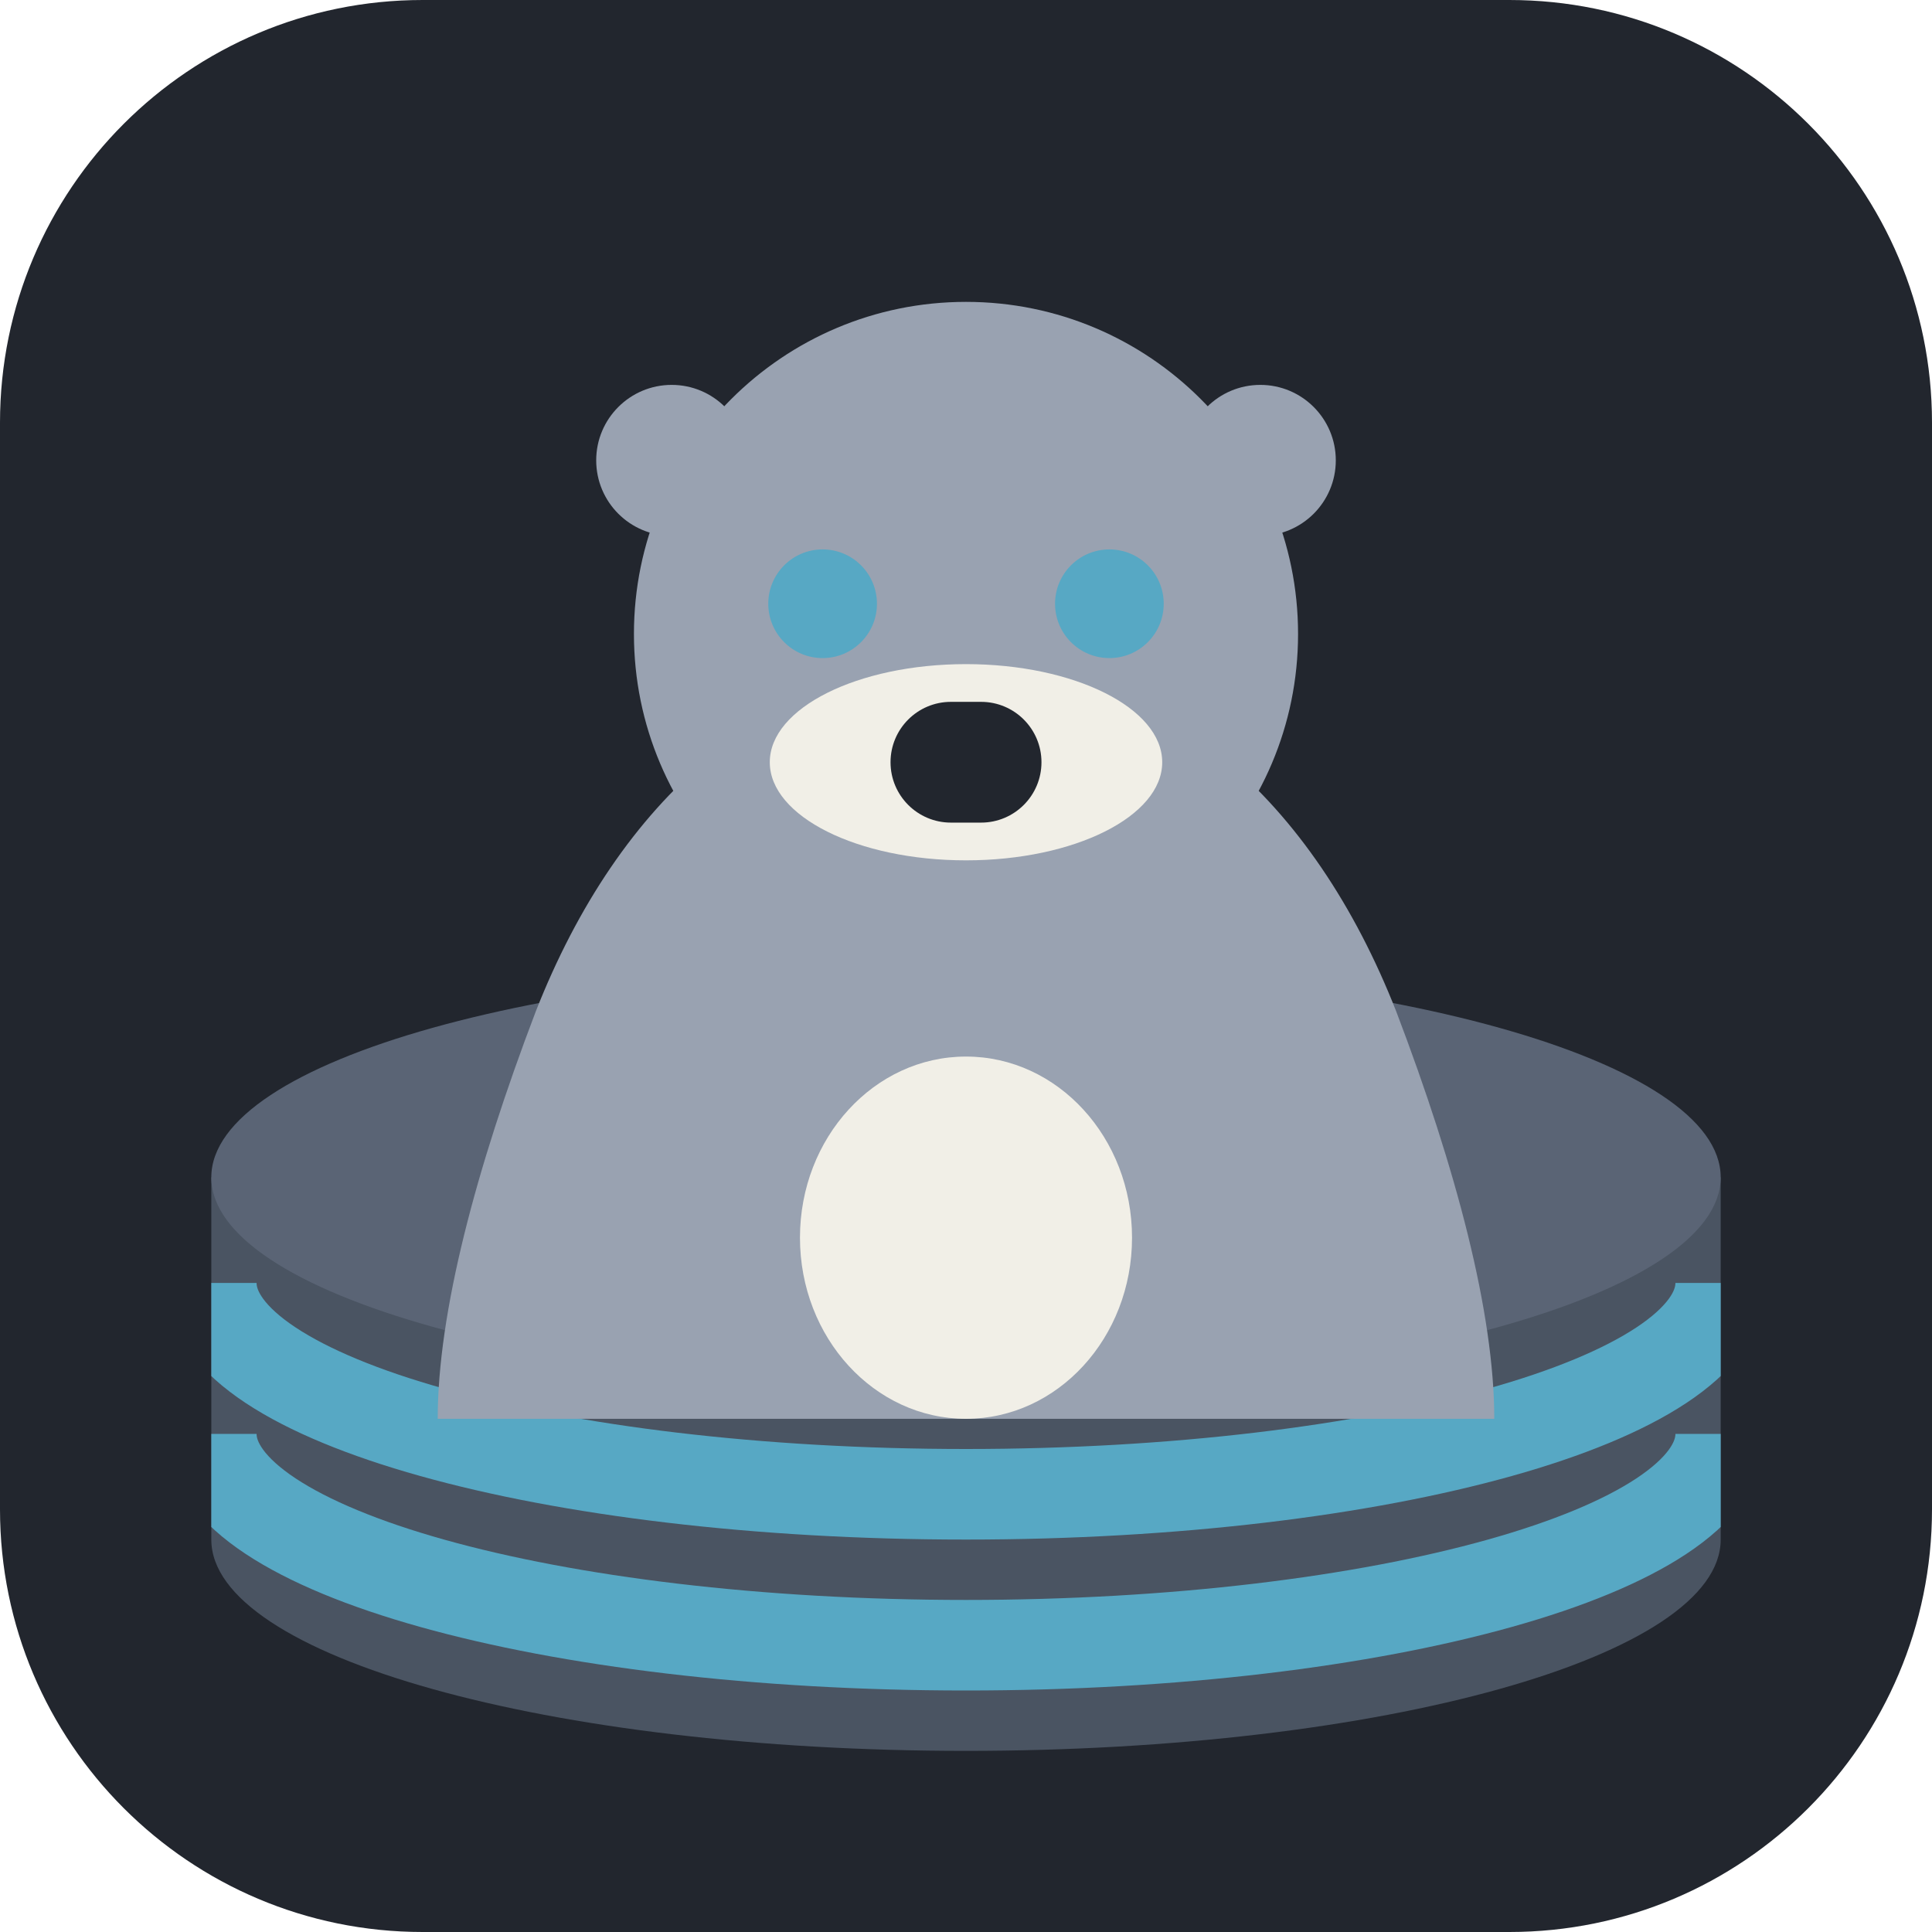
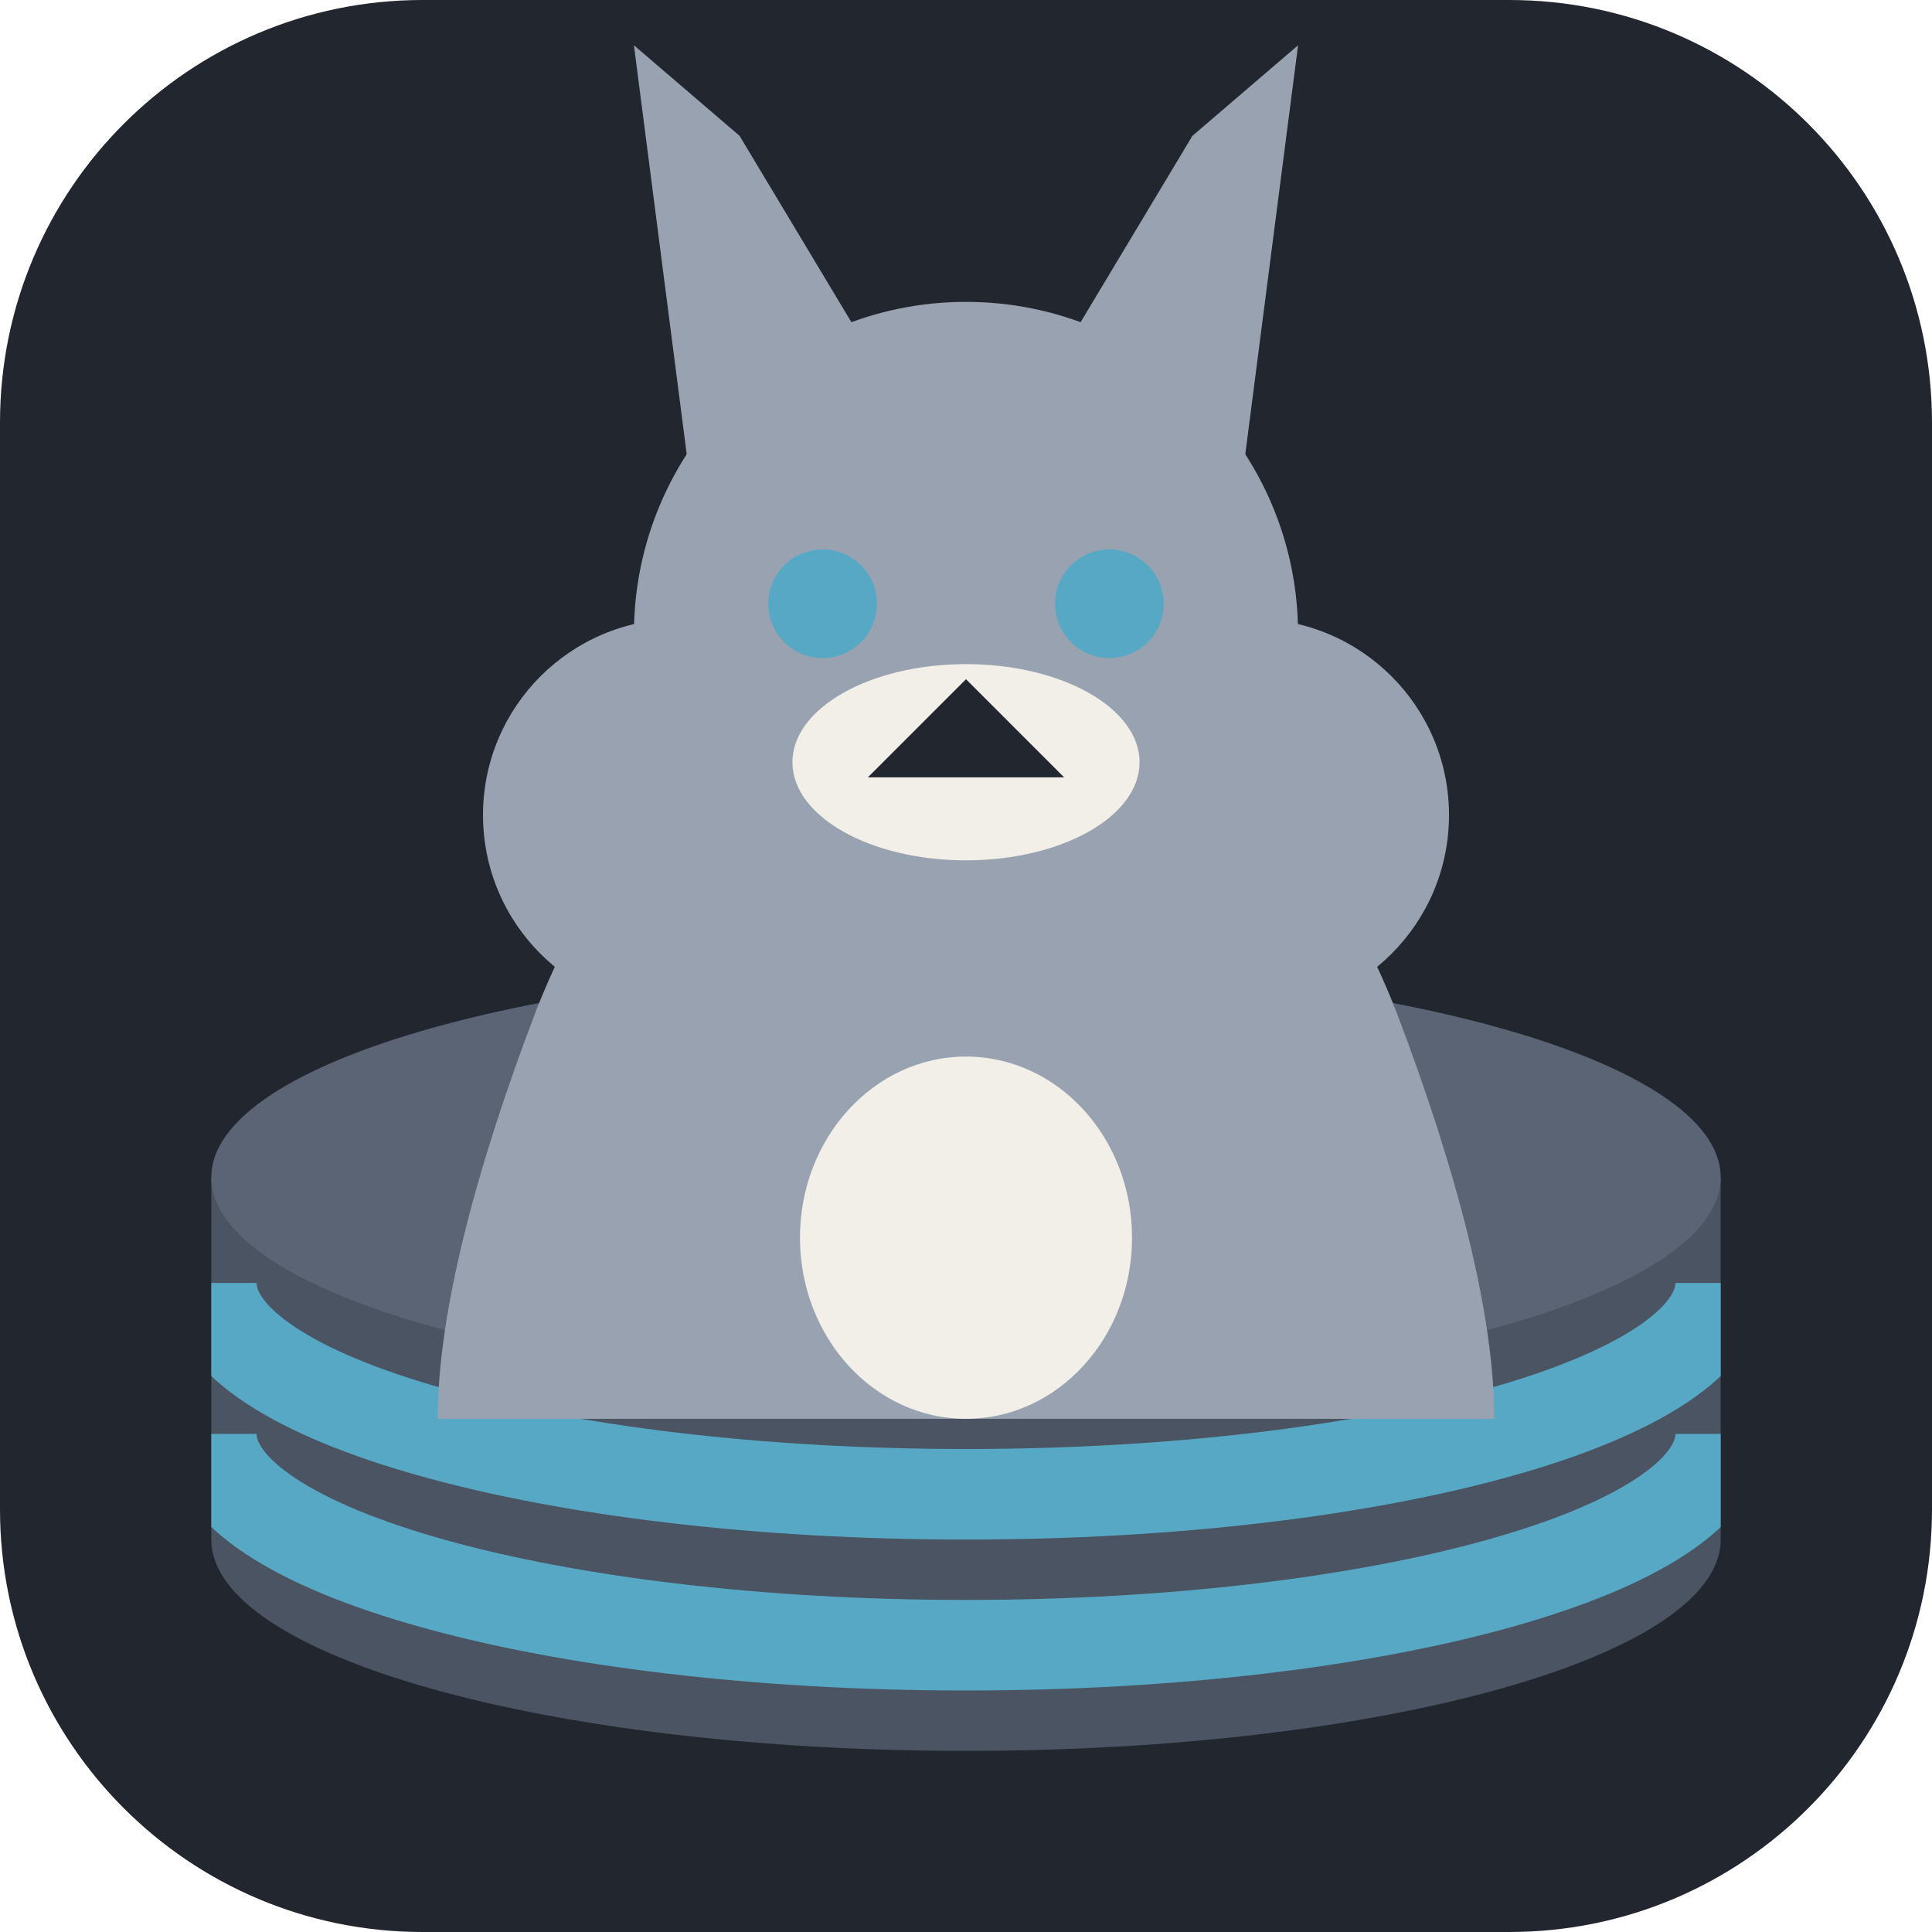
<svg xmlns="http://www.w3.org/2000/svg" width="16" height="16" viewBox="0 0 128 128">
  <rect width="128" height="128" rx="28" fill="#22262E" />
  <defs>
-     <clipPath id="murmeli-mound-clip-favicon">
+     <clipPath id="dbobcat-mound-clip-favicon">
      <path d="M14 78v24a50 14 0 0 0 100 0V78Z" />
    </clipPath>
  </defs>
  <path d="M14 78v24a50 14 0 0 0 100 0V78Z" fill="#4A5462" />
  <ellipse cx="64" cy="78" rx="50" ry="14" fill="#5A6475" />
-   <g fill="none" stroke="#57A8C4" stroke-width="6" clip-path="url(#murmeli-mound-clip-favicon)">
+   <g fill="none" stroke="#57A8C4" stroke-width="6" clip-path="url(#dbobcat-mound-clip-favicon)">
    <path d="M14 85a50 14 0 0 0 100 0" />
    <path d="M14 95a50 14 0 0 0 100 0" />
  </g>
-   <circle cx="44.5" cy="30.5" r="5" fill="#99A2B1" />
-   <circle cx="83.5" cy="30.5" r="5" fill="#99A2B1" />
+   <path d="M46 34 42 3l7 6 9 15Z" fill="#99A2B1" />
+   <path d="M82 34 86 3l-7 6-9 15Z" fill="#99A2B1" />
+   <circle cx="45" cy="54" r="13" fill="#99A2B1" />
+   <circle cx="83" cy="54" r="13" fill="#99A2B1" />
  <path d="M64 44c-13 0-23 9-28.5 23-4 10.5-6.5 20-6.5 27h70c0-7-2.5-16.5-6.5-27C87 53 77 44 64 44Z" fill="#99A2B1" />
  <circle cx="64" cy="42" r="22" fill="#99A2B1" />
  <ellipse cx="64" cy="82" rx="11" ry="12" fill="#F1EFE7" />
-   <ellipse cx="64" cy="50.5" rx="13" ry="6.5" fill="#F1EFE7" />
-   <rect x="59" y="46.5" width="10" height="8" rx="4" fill="#22262E" />
+   <ellipse cx="64" cy="50.5" rx="11.5" ry="6.5" fill="#F1EFE7" />
+   <path d="M64 45 57.5 51.5h13Z" fill="#22262E" />
  <circle cx="54.5" cy="40" r="3.6" fill="#57A8C4" />
  <circle cx="73.5" cy="40" r="3.6" fill="#57A8C4" />
</svg>
